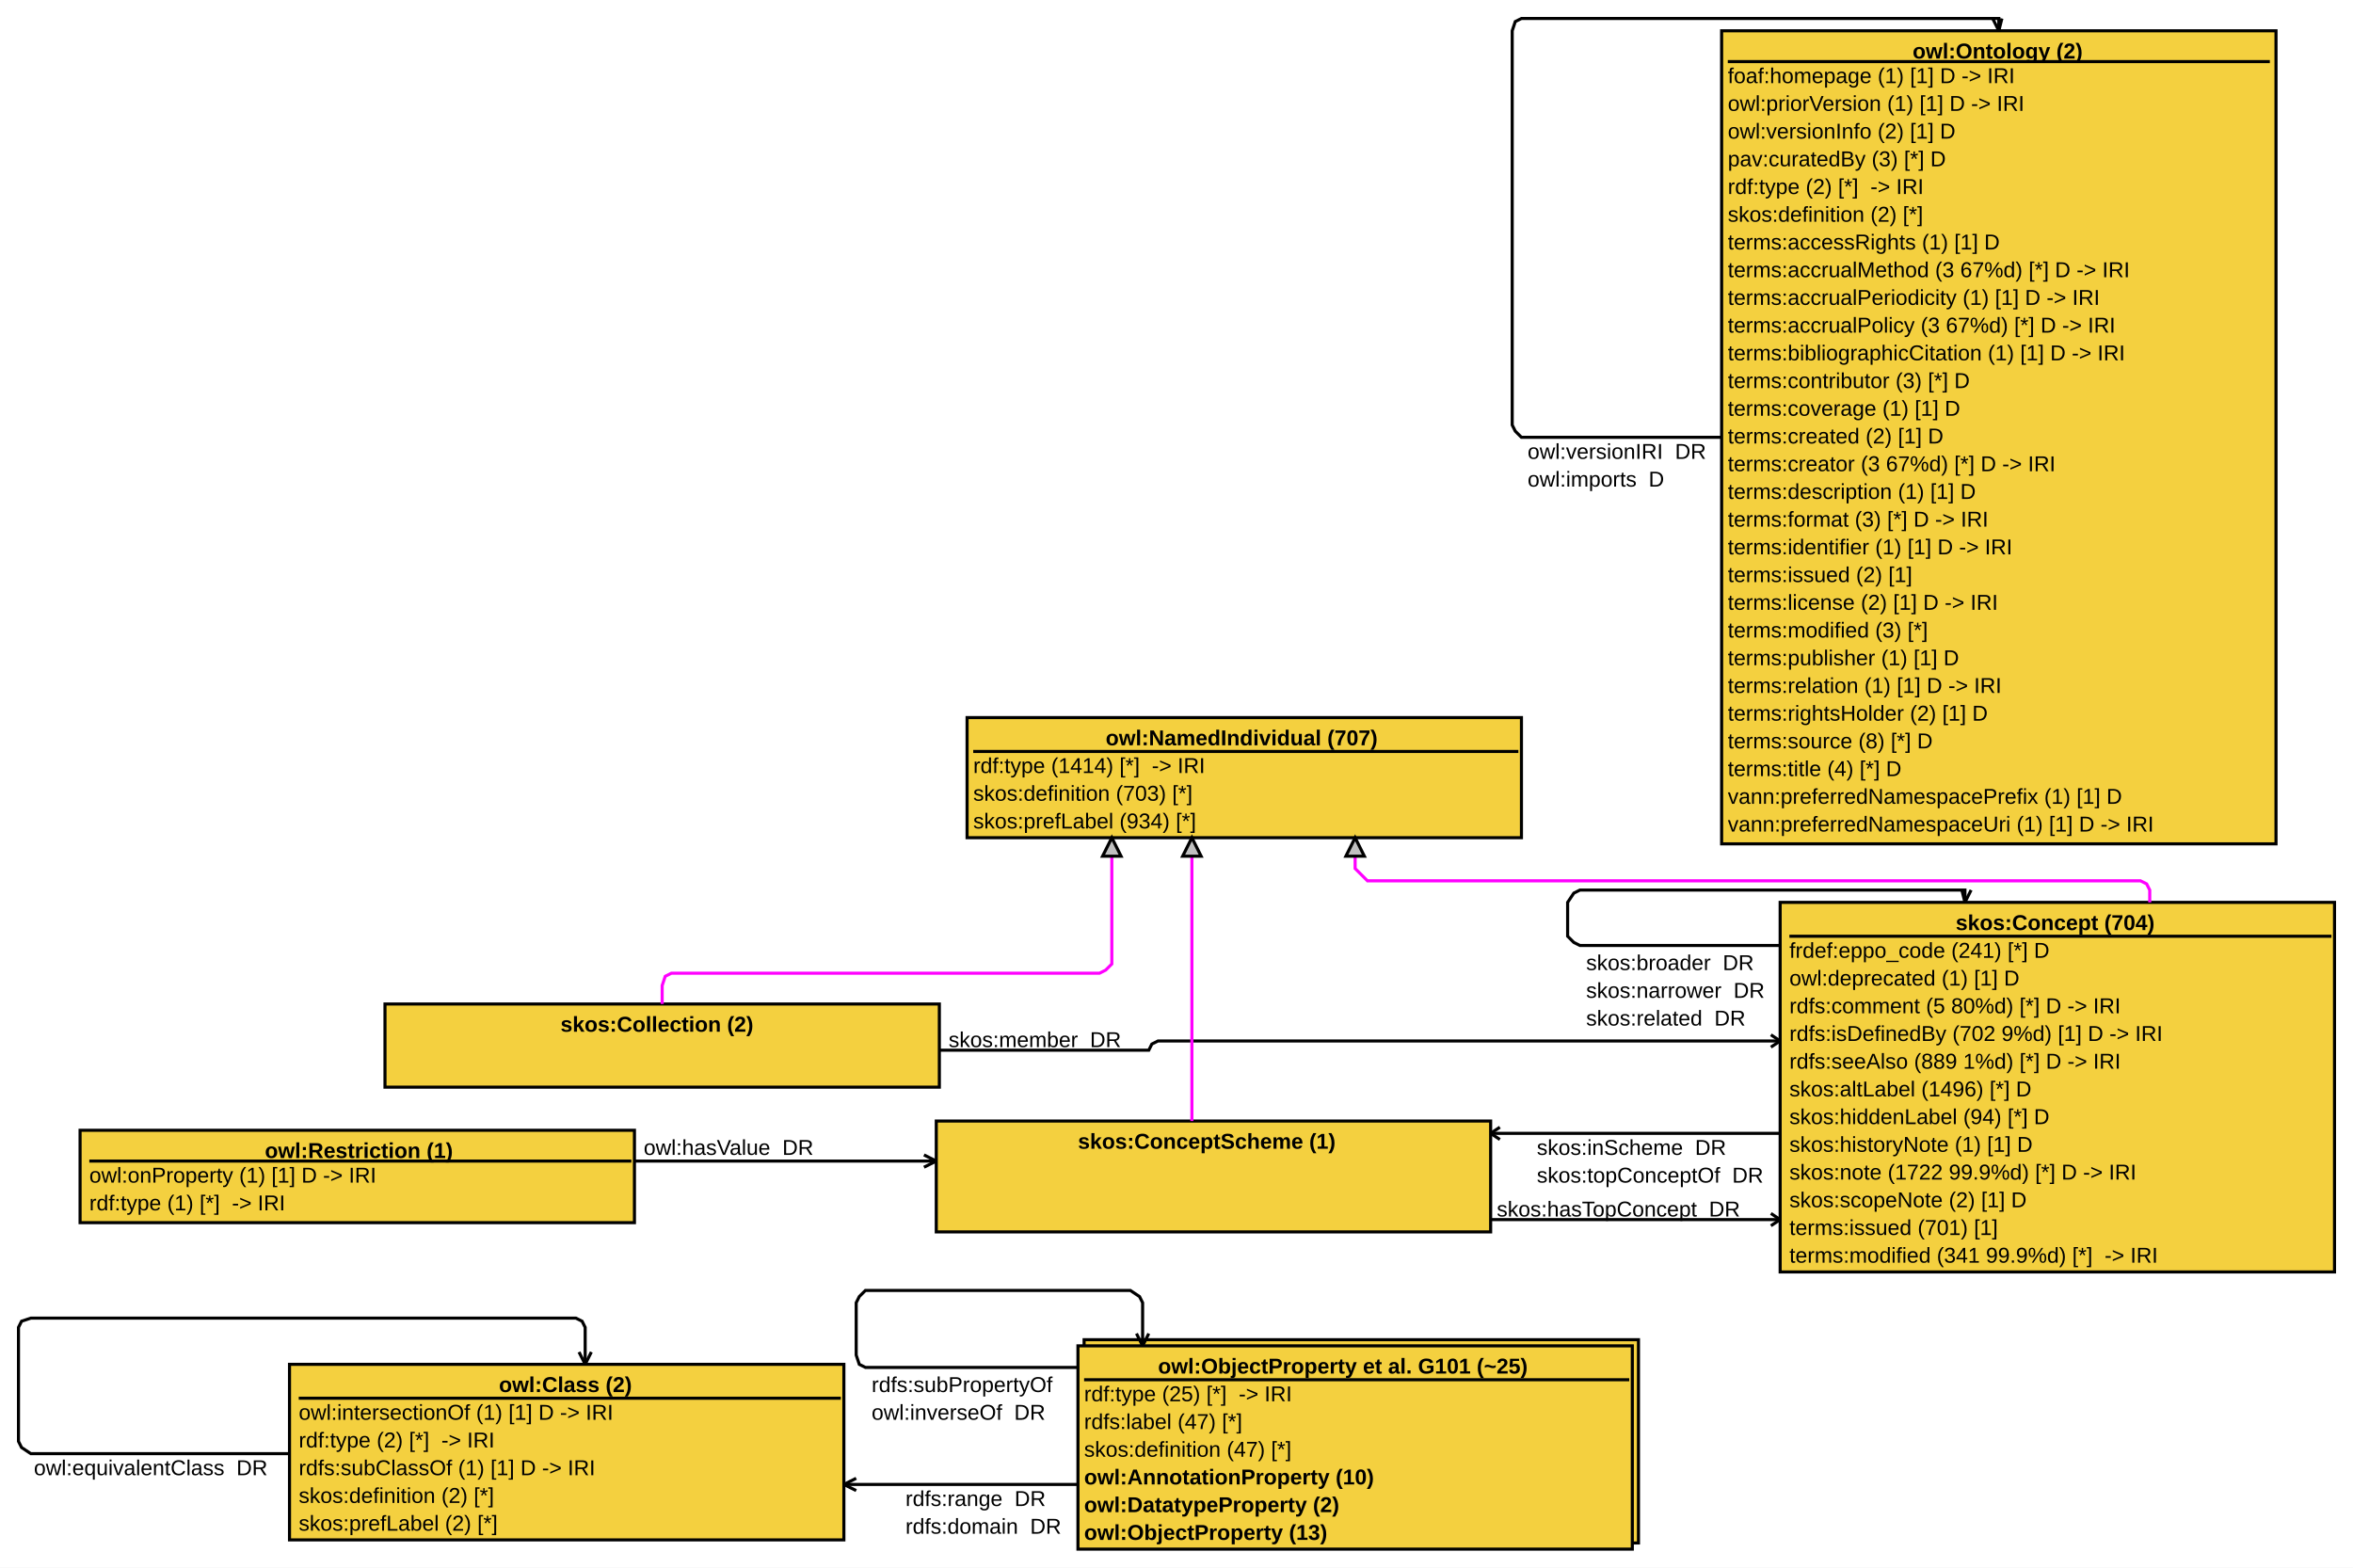
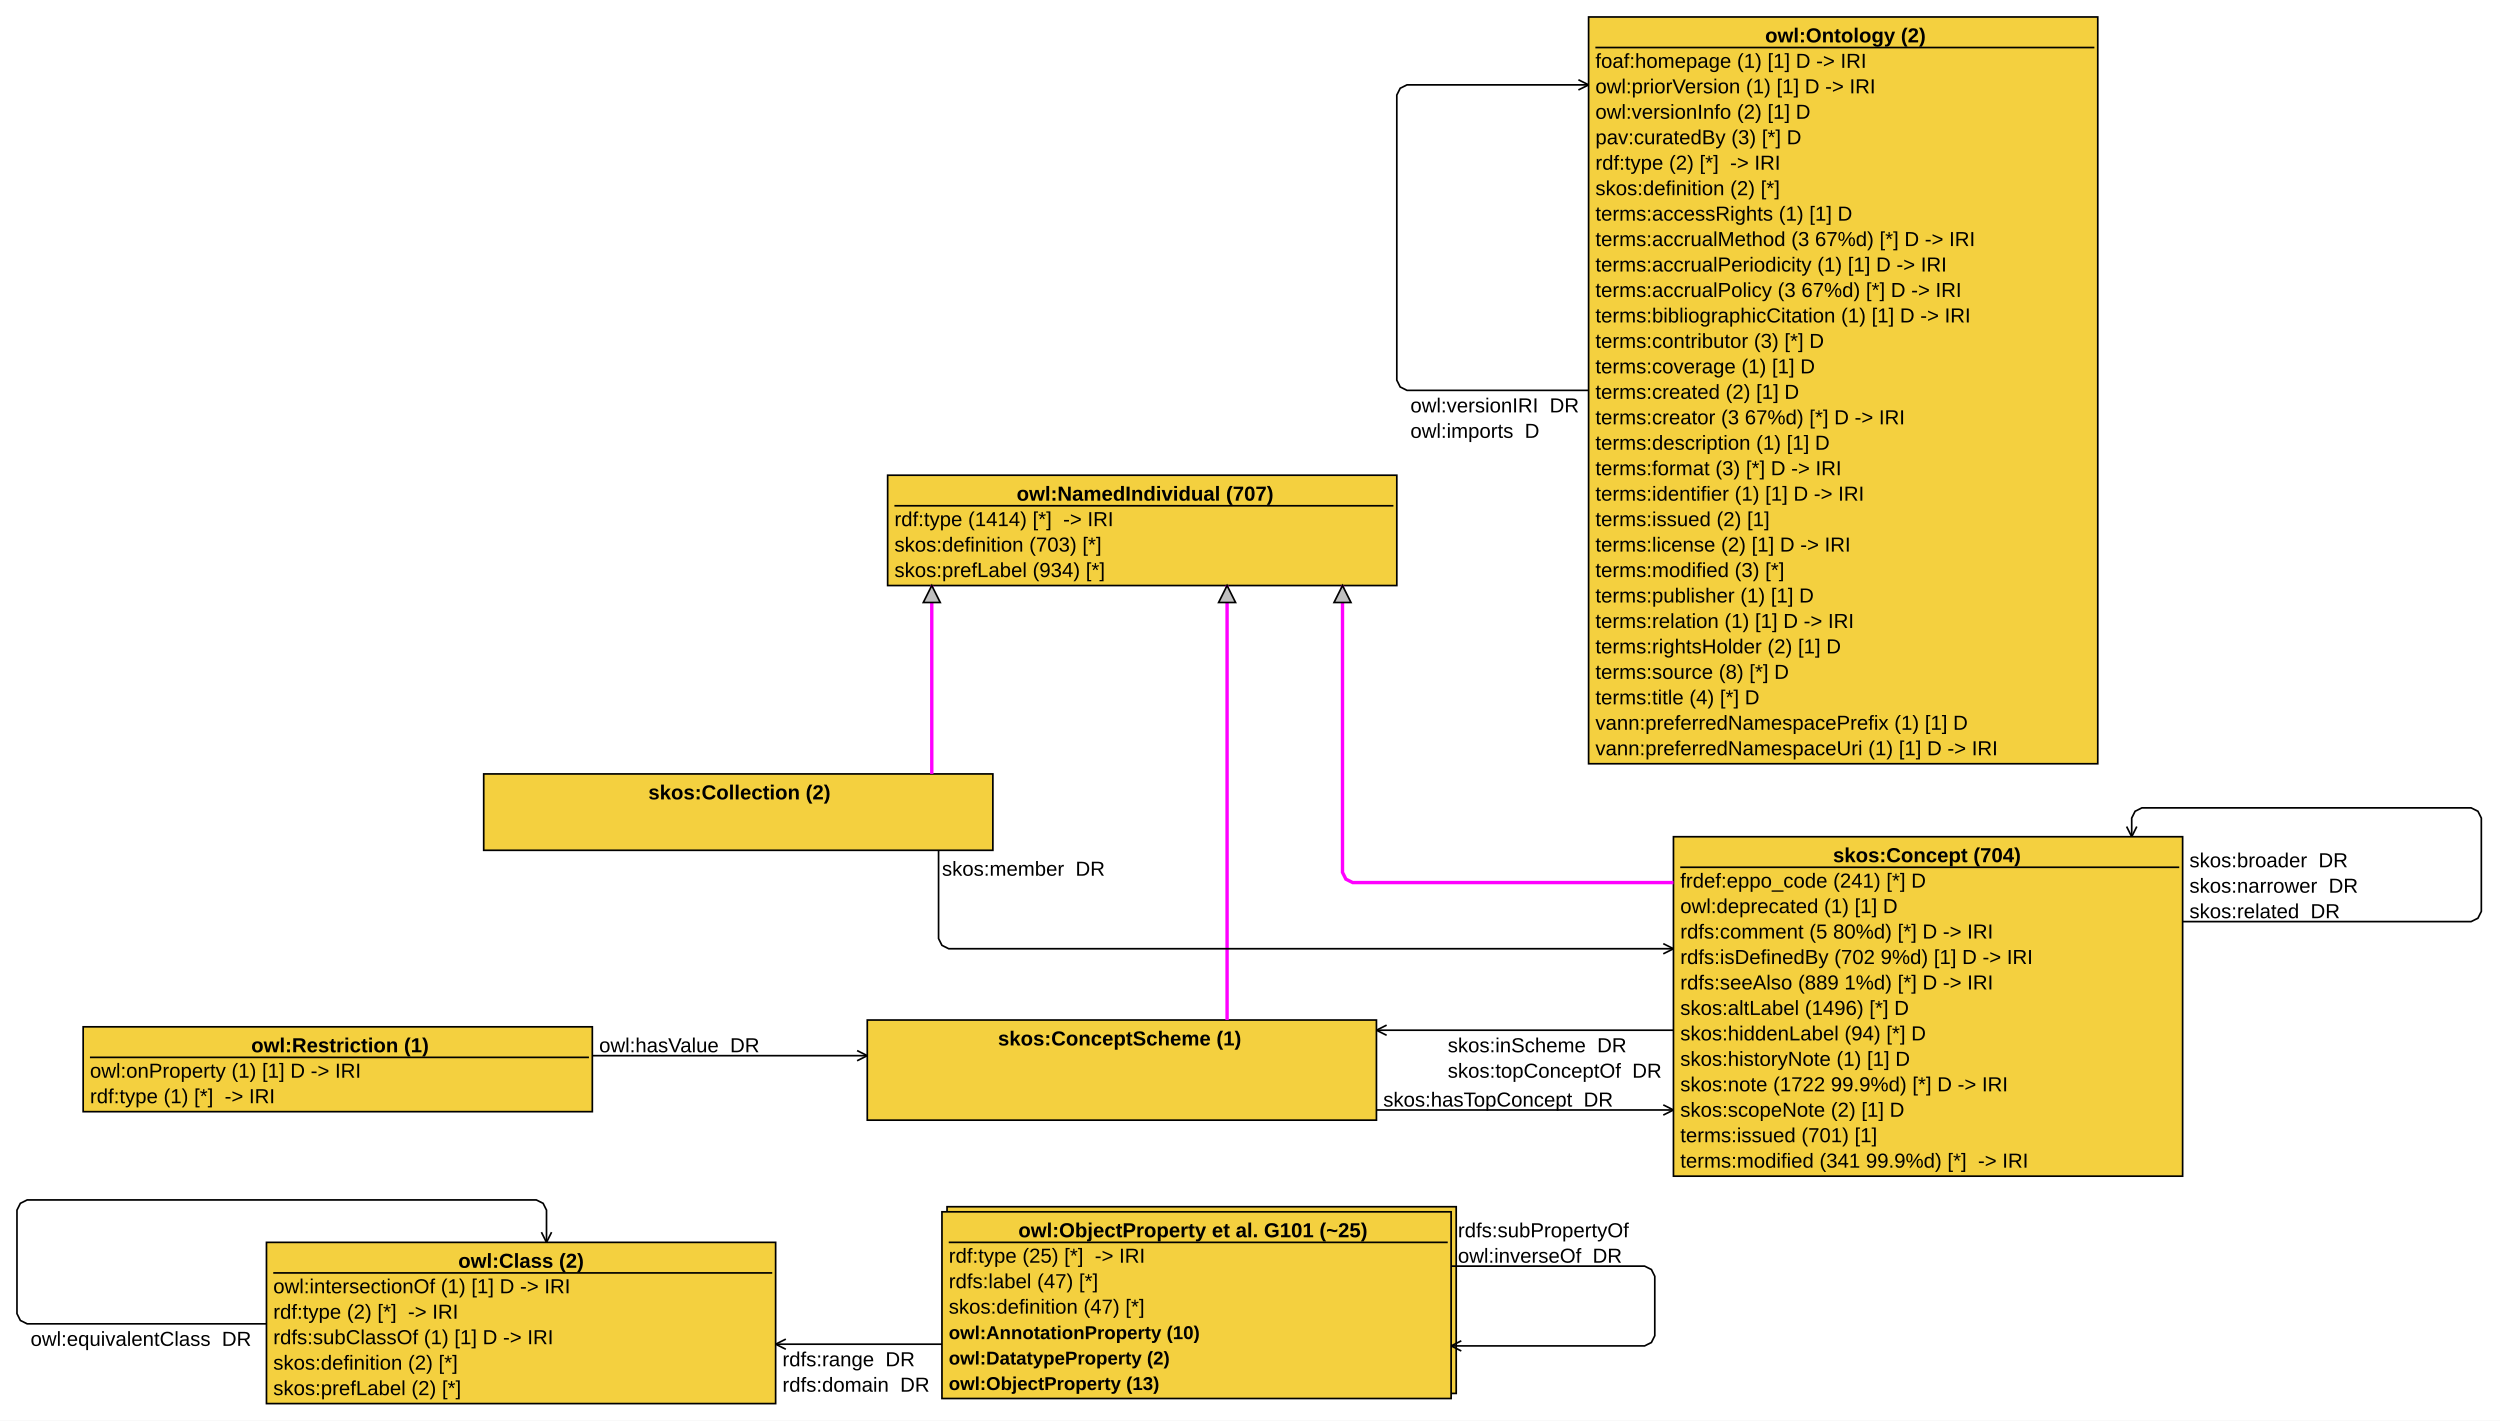
- <svg xmlns="http://www.w3.org/2000/svg" version="1.1" xml:space="preserve" width="764" height="509" viewBox="0 0 764 509">
+ <svg xmlns="http://www.w3.org/2000/svg" version="1.1" xml:space="preserve" width="1473" height="837" viewBox="0 0 1473 837">
 onmousemove="movetip(evt)" onmouseup="endmove()"&gt;
<rect x="0" y="0" width="100%" height="100%" style="fill:White;" />
  <defs>
    <linearGradient id="activ1" x1="0%" y1="0%" x2="100%" y2="0%">
      <stop offset="0%" style="stop-color:#FFFF00;stop-opacity:1" />
      <stop offset="100%" style="stop-color:#FFFFF0;stop-opacity:1" />
    </linearGradient>
  </defs>
+   <g id="2002679552">
+     <polygon points="936,10 1236,10 1236,450 936,450 " style="fill:#F4D03F; stroke-width:1;stroke:Black;" />
+     <text style="font-family:Arial;font-size:12px;kerning:0;word-spacing:-1px;fill:Black;font-weight:bold;">
+       <tspan x="1040" y="25">owl:Ontology (2)</tspan>
+     </text>
+     <line x1="940" y1="28" x2="1234" y2="28" style="stroke-width:1;stroke:Black;" />
+     <text style="font-family:Arial;font-size:12px;kerning:0;word-spacing:-1px;fill:Black;">
+       <tspan x="940" y="40">foaf:homepage (1) [1] D -&gt; IRI</tspan>
+       <tspan x="940" y="55">owl:priorVersion (1) [1] D -&gt; IRI</tspan>
+       <tspan x="940" y="70">owl:versionInfo (2) [1] D</tspan>
+       <tspan x="940" y="85">pav:curatedBy (3) [*] D</tspan>
+       <tspan x="940" y="100">rdf:type (2) [*]  -&gt; IRI</tspan>
+       <tspan x="940" y="115">skos:definition (2) [*] </tspan>
+       <tspan x="940" y="130">terms:accessRights (1) [1] D</tspan>
+       <tspan x="940" y="145">terms:accrualMethod (3 67%d) [*] D -&gt; IRI</tspan>
+       <tspan x="940" y="160">terms:accrualPeriodicity (1) [1] D -&gt; IRI</tspan>
+       <tspan x="940" y="175">terms:accrualPolicy (3 67%d) [*] D -&gt; IRI</tspan>
+       <tspan x="940" y="190">terms:bibliographicCitation (1) [1] D -&gt; IRI</tspan>
+       <tspan x="940" y="205">terms:contributor (3) [*] D</tspan>
+       <tspan x="940" y="220">terms:coverage (1) [1] D</tspan>
+       <tspan x="940" y="235">terms:created (2) [1] D</tspan>
+       <tspan x="940" y="250">terms:creator (3 67%d) [*] D -&gt; IRI</tspan>
+       <tspan x="940" y="265">terms:description (1) [1] D</tspan>
+       <tspan x="940" y="280">terms:format (3) [*] D -&gt; IRI</tspan>
+       <tspan x="940" y="295">terms:identifier (1) [1] D -&gt; IRI</tspan>
+       <tspan x="940" y="310">terms:issued (2) [1] </tspan>
+       <tspan x="940" y="325">terms:license (2) [1] D -&gt; IRI</tspan>
+       <tspan x="940" y="340">terms:modified (3) [*] </tspan>
+       <tspan x="940" y="355">terms:publisher (1) [1] D</tspan>
+       <tspan x="940" y="370">terms:relation (1) [1] D -&gt; IRI</tspan>
+       <tspan x="940" y="385">terms:rightsHolder (2) [1] D</tspan>
+       <tspan x="940" y="400">terms:source (8) [*] D</tspan>
+       <tspan x="940" y="415">terms:title (4) [*] D</tspan>
+       <tspan x="940" y="430">vann:preferredNamespacePrefix (1) [1] D</tspan>
+       <tspan x="940" y="445">vann:preferredNamespaceUri (1) [1] D -&gt; IRI</tspan>
+     </text>
+   </g>
+   <g id="2002679574">
+     <polygon points="157,732 457,732 457,827 157,827 " style="fill:#F4D03F; stroke-width:1;stroke:Black;" />
+     <text style="font-family:Arial;font-size:12px;kerning:0;word-spacing:-1px;fill:Black;font-weight:bold;">
+       <tspan x="270" y="747">owl:Class (2)</tspan>
+     </text>
+     <line x1="161" y1="750" x2="455" y2="750" style="stroke-width:1;stroke:Black;" />
+     <text style="font-family:Arial;font-size:12px;kerning:0;word-spacing:-1px;fill:Black;">
+       <tspan x="161" y="762">owl:intersectionOf (1) [1] D -&gt; IRI</tspan>
+       <tspan x="161" y="777">rdf:type (2) [*]  -&gt; IRI</tspan>
+       <tspan x="161" y="792">rdfs:subClassOf (1) [1] D -&gt; IRI</tspan>
+       <tspan x="161" y="807">skos:definition (2) [*] </tspan>
+       <tspan x="161" y="822">skos:prefLabel (2) [*] </tspan>
+     </text>
+   </g>
+   <g id="2002679585">
+     <polygon points="49,605 349,605 349,655 49,655 " style="fill:#F4D03F; stroke-width:1;stroke:Black;" />
+     <text style="font-family:Arial;font-size:12px;kerning:0;word-spacing:-1px;fill:Black;font-weight:bold;">
+       <tspan x="148" y="620">owl:Restriction (1)</tspan>
+     </text>
+     <line x1="53" y1="623" x2="347" y2="623" style="stroke-width:1;stroke:Black;" />
+     <text style="font-family:Arial;font-size:12px;kerning:0;word-spacing:-1px;fill:Black;">
+       <tspan x="53" y="635">owl:onProperty (1) [1] D -&gt; IRI</tspan>
+       <tspan x="53" y="650">rdf:type (1) [*]  -&gt; IRI</tspan>
+     </text>
+   </g>
+   <g id="2002679607">
+     <polygon points="558,711 858,711 858,821 558,821 " style="fill:#F4D03F; stroke-width:1;stroke:Black;" />
+     <polygon points="555,714 855,714 855,824 555,824 " style="fill:#F4D03F; stroke-width:1;stroke:Black;" />
+     <text style="font-family:Arial;font-size:12px;kerning:0;word-spacing:-1px;fill:Black;font-weight:bold;">
+       <tspan x="600" y="729">owl:ObjectProperty et al. G101 (~25)</tspan>
+     </text>
+     <line x1="559" y1="732" x2="853" y2="732" style="stroke-width:1;stroke:Black;" />
+     <text style="font-family:Arial;font-size:12px;kerning:0;word-spacing:-1px;fill:Black;">
+       <tspan x="559" y="744">rdf:type (25) [*]  -&gt; IRI</tspan>
+       <tspan x="559" y="759">rdfs:label (47) [*] </tspan>
+       <tspan x="559" y="774">skos:definition (47) [*] </tspan>
+     </text>
+     <text style="font-family:Arial;font-size:11px;kerning:0;word-spacing:-1px;fill:Black;font-weight:bold;">
+       <tspan x="559" y="789">owl:AnnotationProperty (10)</tspan>
+       <tspan x="559" y="804">owl:DatatypeProperty (2)</tspan>
+       <tspan x="559" y="819">owl:ObjectProperty (13)</tspan>
+     </text>
+   </g>
+   <g id="2002679541">
+     <polygon points="511,601 811,601 811,660 511,660 " style="fill:#F4D03F; stroke-width:1;stroke:Black;" />
+     <text style="font-family:Arial;font-size:12px;kerning:0;word-spacing:-1px;fill:Black;font-weight:bold;">
+       <tspan x="588" y="616">skos:ConceptScheme (1)</tspan>
+     </text>
+   </g>
+   <g id="2002679563">
+     <polygon points="523,280 823,280 823,345 523,345 " style="fill:#F4D03F; stroke-width:1;stroke:Black;" />
+     <text style="font-family:Arial;font-size:12px;kerning:0;word-spacing:-1px;fill:Black;font-weight:bold;">
+       <tspan x="599" y="295">owl:NamedIndividual (707)</tspan>
+     </text>
+     <line x1="527" y1="298" x2="821" y2="298" style="stroke-width:1;stroke:Black;" />
+     <text style="font-family:Arial;font-size:12px;kerning:0;word-spacing:-1px;fill:Black;">
+       <tspan x="527" y="310">rdf:type (1414) [*]  -&gt; IRI</tspan>
+       <tspan x="527" y="325">skos:definition (703) [*] </tspan>
+       <tspan x="527" y="340">skos:prefLabel (934) [*] </tspan>
+     </text>
+   </g>
+   <g id="2002679596">
+     <polygon points="285,456 585,456 585,501 285,501 " style="fill:#F4D03F; stroke-width:1;stroke:Black;" />
+     <text style="font-family:Arial;font-size:12px;kerning:0;word-spacing:-1px;fill:Black;font-weight:bold;">
+       <tspan x="382" y="471">skos:Collection (2)</tspan>
+     </text>
+   </g>
  <g id="2002679530">
-     <polygon points="578,293 758,293 758,413 578,413 " style="fill:#F4D03F; stroke-width:1;stroke:Black;" />
-     <text style="font-family:Arial;font-size:7px;kerning:0;word-spacing:-1px;fill:Black;font-weight:bold;">
-       <tspan x="635" y="302">skos:Concept (704)</tspan>
-     </text>
-     <line x1="581" y1="304" x2="757" y2="304" style="stroke-width:1;stroke:Black;" />
-     <text style="font-family:Arial;font-size:7px;kerning:0;word-spacing:-1px;fill:Black;">
-       <tspan x="581" y="311">frdef:eppo_code (241) [*] D</tspan>
-       <tspan x="581" y="320">owl:deprecated (1) [1] D</tspan>
-       <tspan x="581" y="329">rdfs:comment (5 80%d) [*] D -&gt; IRI</tspan>
-       <tspan x="581" y="338">rdfs:isDefinedBy (702 9%d) [1] D -&gt; IRI</tspan>
-       <tspan x="581" y="347">rdfs:seeAlso (889 1%d) [*] D -&gt; IRI</tspan>
-       <tspan x="581" y="356">skos:altLabel (1496) [*] D</tspan>
-       <tspan x="581" y="365">skos:hiddenLabel (94) [*] D</tspan>
-       <tspan x="581" y="374">skos:historyNote (1) [1] D</tspan>
-       <tspan x="581" y="383">skos:note (1722 99.9%d) [*] D -&gt; IRI</tspan>
-       <tspan x="581" y="392">skos:scopeNote (2) [1] D</tspan>
-       <tspan x="581" y="401">terms:issued (701) [1] </tspan>
-       <tspan x="581" y="410">terms:modified (341 99.9%d) [*]  -&gt; IRI</tspan>
-     </text>
-   </g>
-   <g id="2002679552">
-     <polygon points="559,10 739,10 739,274 559,274 " style="fill:#F4D03F; stroke-width:1;stroke:Black;" />
-     <text style="font-family:Arial;font-size:7px;kerning:0;word-spacing:-1px;fill:Black;font-weight:bold;">
-       <tspan x="621" y="19">owl:Ontology (2)</tspan>
-     </text>
-     <line x1="561" y1="20" x2="737" y2="20" style="stroke-width:1;stroke:Black;" />
-     <text style="font-family:Arial;font-size:7px;kerning:0;word-spacing:-1px;fill:Black;">
-       <tspan x="561" y="27">foaf:homepage (1) [1] D -&gt; IRI</tspan>
-       <tspan x="561" y="36">owl:priorVersion (1) [1] D -&gt; IRI</tspan>
-       <tspan x="561" y="45">owl:versionInfo (2) [1] D</tspan>
-       <tspan x="561" y="54">pav:curatedBy (3) [*] D</tspan>
-       <tspan x="561" y="63">rdf:type (2) [*]  -&gt; IRI</tspan>
-       <tspan x="561" y="72">skos:definition (2) [*] </tspan>
-       <tspan x="561" y="81">terms:accessRights (1) [1] D</tspan>
-       <tspan x="561" y="90">terms:accrualMethod (3 67%d) [*] D -&gt; IRI</tspan>
-       <tspan x="561" y="99">terms:accrualPeriodicity (1) [1] D -&gt; IRI</tspan>
-       <tspan x="561" y="108">terms:accrualPolicy (3 67%d) [*] D -&gt; IRI</tspan>
-       <tspan x="561" y="117">terms:bibliographicCitation (1) [1] D -&gt; IRI</tspan>
-       <tspan x="561" y="126">terms:contributor (3) [*] D</tspan>
-       <tspan x="561" y="135">terms:coverage (1) [1] D</tspan>
-       <tspan x="561" y="144">terms:created (2) [1] D</tspan>
-       <tspan x="561" y="153">terms:creator (3 67%d) [*] D -&gt; IRI</tspan>
-       <tspan x="561" y="162">terms:description (1) [1] D</tspan>
-       <tspan x="561" y="171">terms:format (3) [*] D -&gt; IRI</tspan>
-       <tspan x="561" y="180">terms:identifier (1) [1] D -&gt; IRI</tspan>
-       <tspan x="561" y="189">terms:issued (2) [1] </tspan>
-       <tspan x="561" y="198">terms:license (2) [1] D -&gt; IRI</tspan>
-       <tspan x="561" y="207">terms:modified (3) [*] </tspan>
-       <tspan x="561" y="216">terms:publisher (1) [1] D</tspan>
-       <tspan x="561" y="225">terms:relation (1) [1] D -&gt; IRI</tspan>
-       <tspan x="561" y="234">terms:rightsHolder (2) [1] D</tspan>
-       <tspan x="561" y="243">terms:source (8) [*] D</tspan>
-       <tspan x="561" y="252">terms:title (4) [*] D</tspan>
-       <tspan x="561" y="261">vann:preferredNamespacePrefix (1) [1] D</tspan>
-       <tspan x="561" y="270">vann:preferredNamespaceUri (1) [1] D -&gt; IRI</tspan>
-     </text>
-   </g>
-   <g id="2002679563">
-     <polygon points="314,233 494,233 494,272 314,272 " style="fill:#F4D03F; stroke-width:1;stroke:Black;" />
-     <text style="font-family:Arial;font-size:7px;kerning:0;word-spacing:-1px;fill:Black;font-weight:bold;">
-       <tspan x="359" y="242">owl:NamedIndividual (707)</tspan>
-     </text>
-     <line x1="316" y1="244" x2="493" y2="244" style="stroke-width:1;stroke:Black;" />
-     <text style="font-family:Arial;font-size:7px;kerning:0;word-spacing:-1px;fill:Black;">
-       <tspan x="316" y="251">rdf:type (1414) [*]  -&gt; IRI</tspan>
-       <tspan x="316" y="260">skos:definition (703) [*] </tspan>
-       <tspan x="316" y="269">skos:prefLabel (934) [*] </tspan>
-     </text>
-   </g>
-   <g id="2002679574">
-     <polygon points="94,443 274,443 274,500 94,500 " style="fill:#F4D03F; stroke-width:1;stroke:Black;" />
-     <text style="font-family:Arial;font-size:7px;kerning:0;word-spacing:-1px;fill:Black;font-weight:bold;">
-       <tspan x="162" y="452">owl:Class (2)</tspan>
-     </text>
-     <line x1="97" y1="454" x2="273" y2="454" style="stroke-width:1;stroke:Black;" />
-     <text style="font-family:Arial;font-size:7px;kerning:0;word-spacing:-1px;fill:Black;">
-       <tspan x="97" y="461">owl:intersectionOf (1) [1] D -&gt; IRI</tspan>
-       <tspan x="97" y="470">rdf:type (2) [*]  -&gt; IRI</tspan>
-       <tspan x="97" y="479">rdfs:subClassOf (1) [1] D -&gt; IRI</tspan>
-       <tspan x="97" y="488">skos:definition (2) [*] </tspan>
-       <tspan x="97" y="497">skos:prefLabel (2) [*] </tspan>
-     </text>
-   </g>
-   <g id="2002679596">
-     <polygon points="125,326 305,326 305,353 125,353 " style="fill:#F4D03F; stroke-width:1;stroke:Black;" />
-     <text style="font-family:Arial;font-size:7px;kerning:0;word-spacing:-1px;fill:Black;font-weight:bold;">
-       <tspan x="182" y="335">skos:Collection (2)</tspan>
-     </text>
-   </g>
-   <g id="2002679585">
-     <polygon points="26,367 206,367 206,397 26,397 " style="fill:#F4D03F; stroke-width:1;stroke:Black;" />
-     <text style="font-family:Arial;font-size:7px;kerning:0;word-spacing:-1px;fill:Black;font-weight:bold;">
-       <tspan x="86" y="376">owl:Restriction (1)</tspan>
-     </text>
-     <line x1="29" y1="377" x2="205" y2="377" style="stroke-width:1;stroke:Black;" />
-     <text style="font-family:Arial;font-size:7px;kerning:0;word-spacing:-1px;fill:Black;">
-       <tspan x="29" y="384">owl:onProperty (1) [1] D -&gt; IRI</tspan>
-       <tspan x="29" y="393">rdf:type (1) [*]  -&gt; IRI</tspan>
-     </text>
-   </g>
-   <g id="2002679607">
-     <polygon points="352,435 532,435 532,501 352,501 " style="fill:#F4D03F; stroke-width:1;stroke:Black;" />
-     <polygon points="350,437 530,437 530,503 350,503 " style="fill:#F4D03F; stroke-width:1;stroke:Black;" />
-     <text style="font-family:Arial;font-size:7px;kerning:0;word-spacing:-1px;fill:Black;font-weight:bold;">
-       <tspan x="376" y="446">owl:ObjectProperty et al. G101 (~25)</tspan>
-     </text>
-     <line x1="352" y1="448" x2="529" y2="448" style="stroke-width:1;stroke:Black;" />
-     <text style="font-family:Arial;font-size:7px;kerning:0;word-spacing:-1px;fill:Black;">
-       <tspan x="352" y="455">rdf:type (25) [*]  -&gt; IRI</tspan>
-       <tspan x="352" y="464">rdfs:label (47) [*] </tspan>
-       <tspan x="352" y="473">skos:definition (47) [*] </tspan>
-     </text>
-     <text style="font-family:Arial;font-size:7px;kerning:0;word-spacing:-1px;fill:Black;font-weight:bold;">
-       <tspan x="352" y="482">owl:AnnotationProperty (10)</tspan>
-       <tspan x="352" y="491">owl:DatatypeProperty (2)</tspan>
-       <tspan x="352" y="500">owl:ObjectProperty (13)</tspan>
-     </text>
-   </g>
-   <g id="2002679541">
-     <polygon points="304,364 484,364 484,400 304,400 " style="fill:#F4D03F; stroke-width:1;stroke:Black;" />
-     <text style="font-family:Arial;font-size:7px;kerning:0;word-spacing:-1px;fill:Black;font-weight:bold;">
-       <tspan x="350" y="373">skos:ConceptScheme (1)</tspan>
+     <polygon points="986,493 1286,493 1286,693 986,693 " style="fill:#F4D03F; stroke-width:1;stroke:Black;" />
+     <text style="font-family:Arial;font-size:12px;kerning:0;word-spacing:-1px;fill:Black;font-weight:bold;">
+       <tspan x="1080" y="508">skos:Concept (704)</tspan>
+     </text>
+     <line x1="990" y1="511" x2="1284" y2="511" style="stroke-width:1;stroke:Black;" />
+     <text style="font-family:Arial;font-size:12px;kerning:0;word-spacing:-1px;fill:Black;">
+       <tspan x="990" y="523">frdef:eppo_code (241) [*] D</tspan>
+       <tspan x="990" y="538">owl:deprecated (1) [1] D</tspan>
+       <tspan x="990" y="553">rdfs:comment (5 80%d) [*] D -&gt; IRI</tspan>
+       <tspan x="990" y="568">rdfs:isDefinedBy (702 9%d) [1] D -&gt; IRI</tspan>
+       <tspan x="990" y="583">rdfs:seeAlso (889 1%d) [*] D -&gt; IRI</tspan>
+       <tspan x="990" y="598">skos:altLabel (1496) [*] D</tspan>
+       <tspan x="990" y="613">skos:hiddenLabel (94) [*] D</tspan>
+       <tspan x="990" y="628">skos:historyNote (1) [1] D</tspan>
+       <tspan x="990" y="643">skos:note (1722 99.9%d) [*] D -&gt; IRI</tspan>
+       <tspan x="990" y="658">skos:scopeNote (2) [1] D</tspan>
+       <tspan x="990" y="673">terms:issued (701) [1] </tspan>
+       <tspan x="990" y="688">terms:modified (341 99.9%d) [*]  -&gt; IRI</tspan>
    </text>
  </g>
  <g id="2002679479">
-     <path d="M94,472 L10,472 7,470 6,468 6,431 7,429 10,428 187,428 189,429 190,431 190,443 " style="fill:none;stroke-width:1;stroke:Black;" />
-     <line x1="188" y1="439" x2="190" y2="443" style="stroke-width:1;stroke:Black;" />
-     <line x1="192" y1="439" x2="190" y2="443" style="stroke-width:1;stroke:Black;" />
-     <text style="font-family:Arial;font-size:7px;kerning:0;word-spacing:-1px;fill:Black;">
-       <tspan x="11" y="479">owl:equivalentClass  DR</tspan>
+     <path d="M157,780 L16,780 12,778 10,774 10,713 12,709 16,707 316,707 320,709 322,713 322,732 " style="fill:none;stroke-width:1;stroke:Black;" />
+     <line x1="319" y1="726" x2="322" y2="732" style="stroke-width:1;stroke:Black;" />
+     <line x1="325" y1="726" x2="322" y2="732" style="stroke-width:1;stroke:Black;" />
+     <text style="font-family:Arial;font-size:12px;kerning:0;word-spacing:-1px;fill:Black;">
+       <tspan x="18" y="793">owl:equivalentClass  DR</tspan>
+     </text>
+   </g>
+   <g id="2002679494">
+     <path d="M349,622 L511,622 " style="fill:none;stroke-width:1;stroke:Black;" />
+     <line x1="505" y1="619" x2="511" y2="622" style="stroke-width:1;stroke:Black;" />
+     <line x1="505" y1="625" x2="511" y2="622" style="stroke-width:1;stroke:Black;" />
+     <text style="font-family:Arial;font-size:12px;kerning:0;word-spacing:-1px;fill:Black;">
+       <tspan x="353" y="620">owl:hasValue  DR</tspan>
+     </text>
+   </g>
+   <g id="2002679519">
+     <path d="M555,792 L457,792 " style="fill:none;stroke-width:1;stroke:Black;" />
+     <line x1="463" y1="789" x2="457" y2="792" style="stroke-width:1;stroke:Black;" />
+     <line x1="463" y1="795" x2="457" y2="792" style="stroke-width:1;stroke:Black;" />
+     <text style="font-family:Arial;font-size:12px;kerning:0;word-spacing:-1px;fill:Black;">
+       <tspan x="461" y="805">rdfs:range  DR</tspan>
+       <tspan x="461" y="820">rdfs:domain  DR</tspan>
+     </text>
+   </g>
+   <g id="2002679484">
+     <path d="M811,654 L986,654 " style="fill:none;stroke-width:1;stroke:Black;" />
+     <line x1="980" y1="651" x2="986" y2="654" style="stroke-width:1;stroke:Black;" />
+     <line x1="980" y1="657" x2="986" y2="654" style="stroke-width:1;stroke:Black;" />
+     <text style="font-family:Arial;font-size:12px;kerning:0;word-spacing:-1px;fill:Black;">
+       <tspan x="815" y="652">skos:hasTopConcept  DR</tspan>
+     </text>
+   </g>
+   <g id="2002679499">
+     <path d="M986,607 L811,607 " style="fill:none;stroke-width:1;stroke:Black;" />
+     <line x1="817" y1="604" x2="811" y2="607" style="stroke-width:1;stroke:Black;" />
+     <line x1="817" y1="610" x2="811" y2="607" style="stroke-width:1;stroke:Black;" />
+     <text style="font-family:Arial;font-size:12px;kerning:0;word-spacing:-1px;fill:Black;">
+       <tspan x="853" y="620">skos:inScheme  DR</tspan>
+       <tspan x="853" y="635">skos:topConceptOf  DR</tspan>
+     </text>
+   </g>
+   <g id="2002679526">
+     <path d="M723,345 L723,601 " style="fill:none;stroke-width:2;stroke:Fuchsia;" />
+     <polygon points="728,355 723,345 718,355 " style="fill:Silver;stroke-width:1;stroke:Black;" />
+     <text style="font-family:Arial;font-size:12px;kerning:0;word-spacing:-1px;fill:Black;">
+       <tspan x="725" y="360"> </tspan>
+     </text>
+   </g>
+   <g id="2002679524">
+     <path d="M549,345 L549,456 " style="fill:none;stroke-width:2;stroke:Fuchsia;" />
+     <polygon points="554,355 549,345 544,355 " style="fill:Silver;stroke-width:1;stroke:Black;" />
+     <text style="font-family:Arial;font-size:12px;kerning:0;word-spacing:-1px;fill:Black;">
+       <tspan x="551" y="360"> </tspan>
    </text>
  </g>
  <g id="2002679489">
-     <path d="M305,341 L373,341 373,341 374,339 376,338 578,338 " style="fill:none;stroke-width:1;stroke:Black;" />
-     <line x1="575" y1="336" x2="578" y2="338" style="stroke-width:1;stroke:Black;" />
-     <line x1="575" y1="340" x2="578" y2="338" style="stroke-width:1;stroke:Black;" />
-     <text style="font-family:Arial;font-size:7px;kerning:0;word-spacing:-1px;fill:Black;">
-       <tspan x="308" y="340">skos:member  DR</tspan>
-     </text>
-   </g>
-   <g id="2002679494">
-     <path d="M206,377 L304,377 " style="fill:none;stroke-width:1;stroke:Black;" />
-     <line x1="300" y1="375" x2="304" y2="377" style="stroke-width:1;stroke:Black;" />
-     <line x1="300" y1="379" x2="304" y2="377" style="stroke-width:1;stroke:Black;" />
-     <text style="font-family:Arial;font-size:7px;kerning:0;word-spacing:-1px;fill:Black;">
-       <tspan x="209" y="375">owl:hasValue  DR</tspan>
+     <path d="M553,501 L553,553 555,557 559,559 986,559 " style="fill:none;stroke-width:1;stroke:Black;" />
+     <line x1="980" y1="556" x2="986" y2="559" style="stroke-width:1;stroke:Black;" />
+     <line x1="980" y1="562" x2="986" y2="559" style="stroke-width:1;stroke:Black;" />
+     <text style="font-family:Arial;font-size:12px;kerning:0;word-spacing:-1px;fill:Black;">
+       <tspan x="555" y="516">skos:member  DR</tspan>
+     </text>
+   </g>
+   <g id="2002679514">
+     <path d="M1286,543 L1456,543 1460,541 1462,537 1462,482 1460,478 1456,476 1262,476 1258,478 1256,482 1256,493 " style="fill:none;stroke-width:1;stroke:Black;" />
+     <line x1="1253" y1="487" x2="1256" y2="493" style="stroke-width:1;stroke:Black;" />
+     <line x1="1259" y1="487" x2="1256" y2="493" style="stroke-width:1;stroke:Black;" />
+     <text style="font-family:Arial;font-size:12px;kerning:0;word-spacing:-1px;fill:Black;">
+       <tspan x="1290" y="511">skos:broader  DR</tspan>
+       <tspan x="1290" y="526">skos:narrower  DR</tspan>
+       <tspan x="1290" y="541">skos:related  DR</tspan>
+     </text>
+   </g>
+   <g id="2002679528">
+     <path d="M791,345 L791,514 793,518 797,520 986,520 " style="fill:none;stroke-width:2;stroke:Fuchsia;" />
+     <polygon points="796,355 791,345 786,355 " style="fill:Silver;stroke-width:1;stroke:Black;" />
+     <text style="font-family:Arial;font-size:12px;kerning:0;word-spacing:-1px;fill:Black;">
+       <tspan x="793" y="360"> </tspan>
+     </text>
+   </g>
+   <g id="2002679504">
+     <path d="M855,746 L969,746 973,748 975,752 975,787 973,791 969,793 855,793 " style="fill:none;stroke-width:1;stroke:Black;" />
+     <line x1="861" y1="790" x2="855" y2="793" style="stroke-width:1;stroke:Black;" />
+     <line x1="861" y1="796" x2="855" y2="793" style="stroke-width:1;stroke:Black;" />
+     <text style="font-family:Arial;font-size:12px;kerning:0;word-spacing:-1px;fill:Black;">
+       <tspan x="859" y="729">rdfs:subPropertyOf  </tspan>
+       <tspan x="859" y="744">owl:inverseOf  DR</tspan>
    </text>
  </g>
  <g id="2002679509">
-     <path d="M559,142 L494,142 492,140 491,138 491,10 492,7 494,6 649,6 649,10 " style="fill:none;stroke-width:1;stroke:Black;" />
-     <line x1="647" y1="6" x2="649" y2="10" style="stroke-width:1;stroke:Black;" />
-     <line x1="650" y1="6" x2="649" y2="10" style="stroke-width:1;stroke:Black;" />
-     <text style="font-family:Arial;font-size:7px;kerning:0;word-spacing:-1px;fill:Black;">
-       <tspan x="496" y="149">owl:versionIRI  DR</tspan>
-       <tspan x="496" y="158">owl:imports  D</tspan>
-     </text>
-   </g>
-   <g id="2002679524">
-     <path d="M361,272 L361,313 359,315 357,316 218,316 216,317 215,320 215,326 " style="fill:none;stroke-width:1;stroke:Fuchsia;" />
-     <polygon points="364,278 361,272 358,278 " style="fill:Silver;stroke-width:1;stroke:Black;" />
-     <text style="font-family:Arial;font-size:7px;kerning:0;word-spacing:-1px;fill:Black;">
-       <tspan x="362" y="281"> </tspan>
-     </text>
-   </g>
-   <g id="2002679526">
-     <path d="M387,272 L387,364 " style="fill:none;stroke-width:1;stroke:Fuchsia;" />
-     <polygon points="390,278 387,272 384,278 " style="fill:Silver;stroke-width:1;stroke:Black;" />
-     <text style="font-family:Arial;font-size:7px;kerning:0;word-spacing:-1px;fill:Black;">
-       <tspan x="389" y="281"> </tspan>
-     </text>
-   </g>
-   <g id="2002679528">
-     <path d="M440,272 L440,282 442,284 444,286 695,286 697,287 698,289 698,293 " style="fill:none;stroke-width:1;stroke:Fuchsia;" />
-     <polygon points="443,278 440,272 437,278 " style="fill:Silver;stroke-width:1;stroke:Black;" />
-     <text style="font-family:Arial;font-size:7px;kerning:0;word-spacing:-1px;fill:Black;">
-       <tspan x="442" y="281"> </tspan>
-     </text>
-   </g>
-   <g id="2002679514">
-     <path d="M578,307 L513,307 511,306 509,304 509,293 511,290 513,289 638,289 638,293 " style="fill:none;stroke-width:1;stroke:Black;" />
-     <line x1="637" y1="289" x2="638" y2="293" style="stroke-width:1;stroke:Black;" />
-     <line x1="640" y1="289" x2="638" y2="293" style="stroke-width:1;stroke:Black;" />
-     <text style="font-family:Arial;font-size:7px;kerning:0;word-spacing:-1px;fill:Black;">
-       <tspan x="515" y="315">skos:broader  DR</tspan>
-       <tspan x="515" y="324">skos:narrower  DR</tspan>
-       <tspan x="515" y="333">skos:related  DR</tspan>
-     </text>
-   </g>
-   <g id="2002679504">
-     <path d="M350,444 L281,444 279,443 278,440 278,423 279,421 281,419 367,419 370,421 371,423 371,437 " style="fill:none;stroke-width:1;stroke:Black;" />
-     <line x1="369" y1="433" x2="371" y2="437" style="stroke-width:1;stroke:Black;" />
-     <line x1="373" y1="433" x2="371" y2="437" style="stroke-width:1;stroke:Black;" />
-     <text style="font-family:Arial;font-size:7px;kerning:0;word-spacing:-1px;fill:Black;">
-       <tspan x="283" y="452">rdfs:subPropertyOf  </tspan>
-       <tspan x="283" y="461">owl:inverseOf  DR</tspan>
-     </text>
-   </g>
-   <g id="2002679519">
-     <path d="M350,482 L274,482 " style="fill:none;stroke-width:1;stroke:Black;" />
-     <line x1="278" y1="480" x2="274" y2="482" style="stroke-width:1;stroke:Black;" />
-     <line x1="278" y1="484" x2="274" y2="482" style="stroke-width:1;stroke:Black;" />
-     <text style="font-family:Arial;font-size:7px;kerning:0;word-spacing:-1px;fill:Black;">
-       <tspan x="294" y="489">rdfs:range  DR</tspan>
-       <tspan x="294" y="498">rdfs:domain  DR</tspan>
-     </text>
-   </g>
-   <g id="2002679484">
-     <path d="M484,396 L578,396 " style="fill:none;stroke-width:1;stroke:Black;" />
-     <line x1="575" y1="394" x2="578" y2="396" style="stroke-width:1;stroke:Black;" />
-     <line x1="575" y1="398" x2="578" y2="396" style="stroke-width:1;stroke:Black;" />
-     <text style="font-family:Arial;font-size:7px;kerning:0;word-spacing:-1px;fill:Black;">
-       <tspan x="486" y="395">skos:hasTopConcept  DR</tspan>
-     </text>
-   </g>
-   <g id="2002679499">
-     <path d="M578,368 L484,368 " style="fill:none;stroke-width:1;stroke:Black;" />
-     <line x1="487" y1="366" x2="484" y2="368" style="stroke-width:1;stroke:Black;" />
-     <line x1="487" y1="370" x2="484" y2="368" style="stroke-width:1;stroke:Black;" />
-     <text style="font-family:Arial;font-size:7px;kerning:0;word-spacing:-1px;fill:Black;">
-       <tspan x="499" y="375">skos:inScheme  DR</tspan>
-       <tspan x="499" y="384">skos:topConceptOf  DR</tspan>
+     <path d="M936,230 L829,230 825,228 823,224 823,56 825,52 829,50 936,50 " style="fill:none;stroke-width:1;stroke:Black;" />
+     <line x1="930" y1="47" x2="936" y2="50" style="stroke-width:1;stroke:Black;" />
+     <line x1="930" y1="53" x2="936" y2="50" style="stroke-width:1;stroke:Black;" />
+     <text style="font-family:Arial;font-size:12px;kerning:0;word-spacing:-1px;fill:Black;">
+       <tspan x="831" y="243">owl:versionIRI  DR</tspan>
+       <tspan x="831" y="258">owl:imports  D</tspan>
    </text>
  </g>
</svg>
